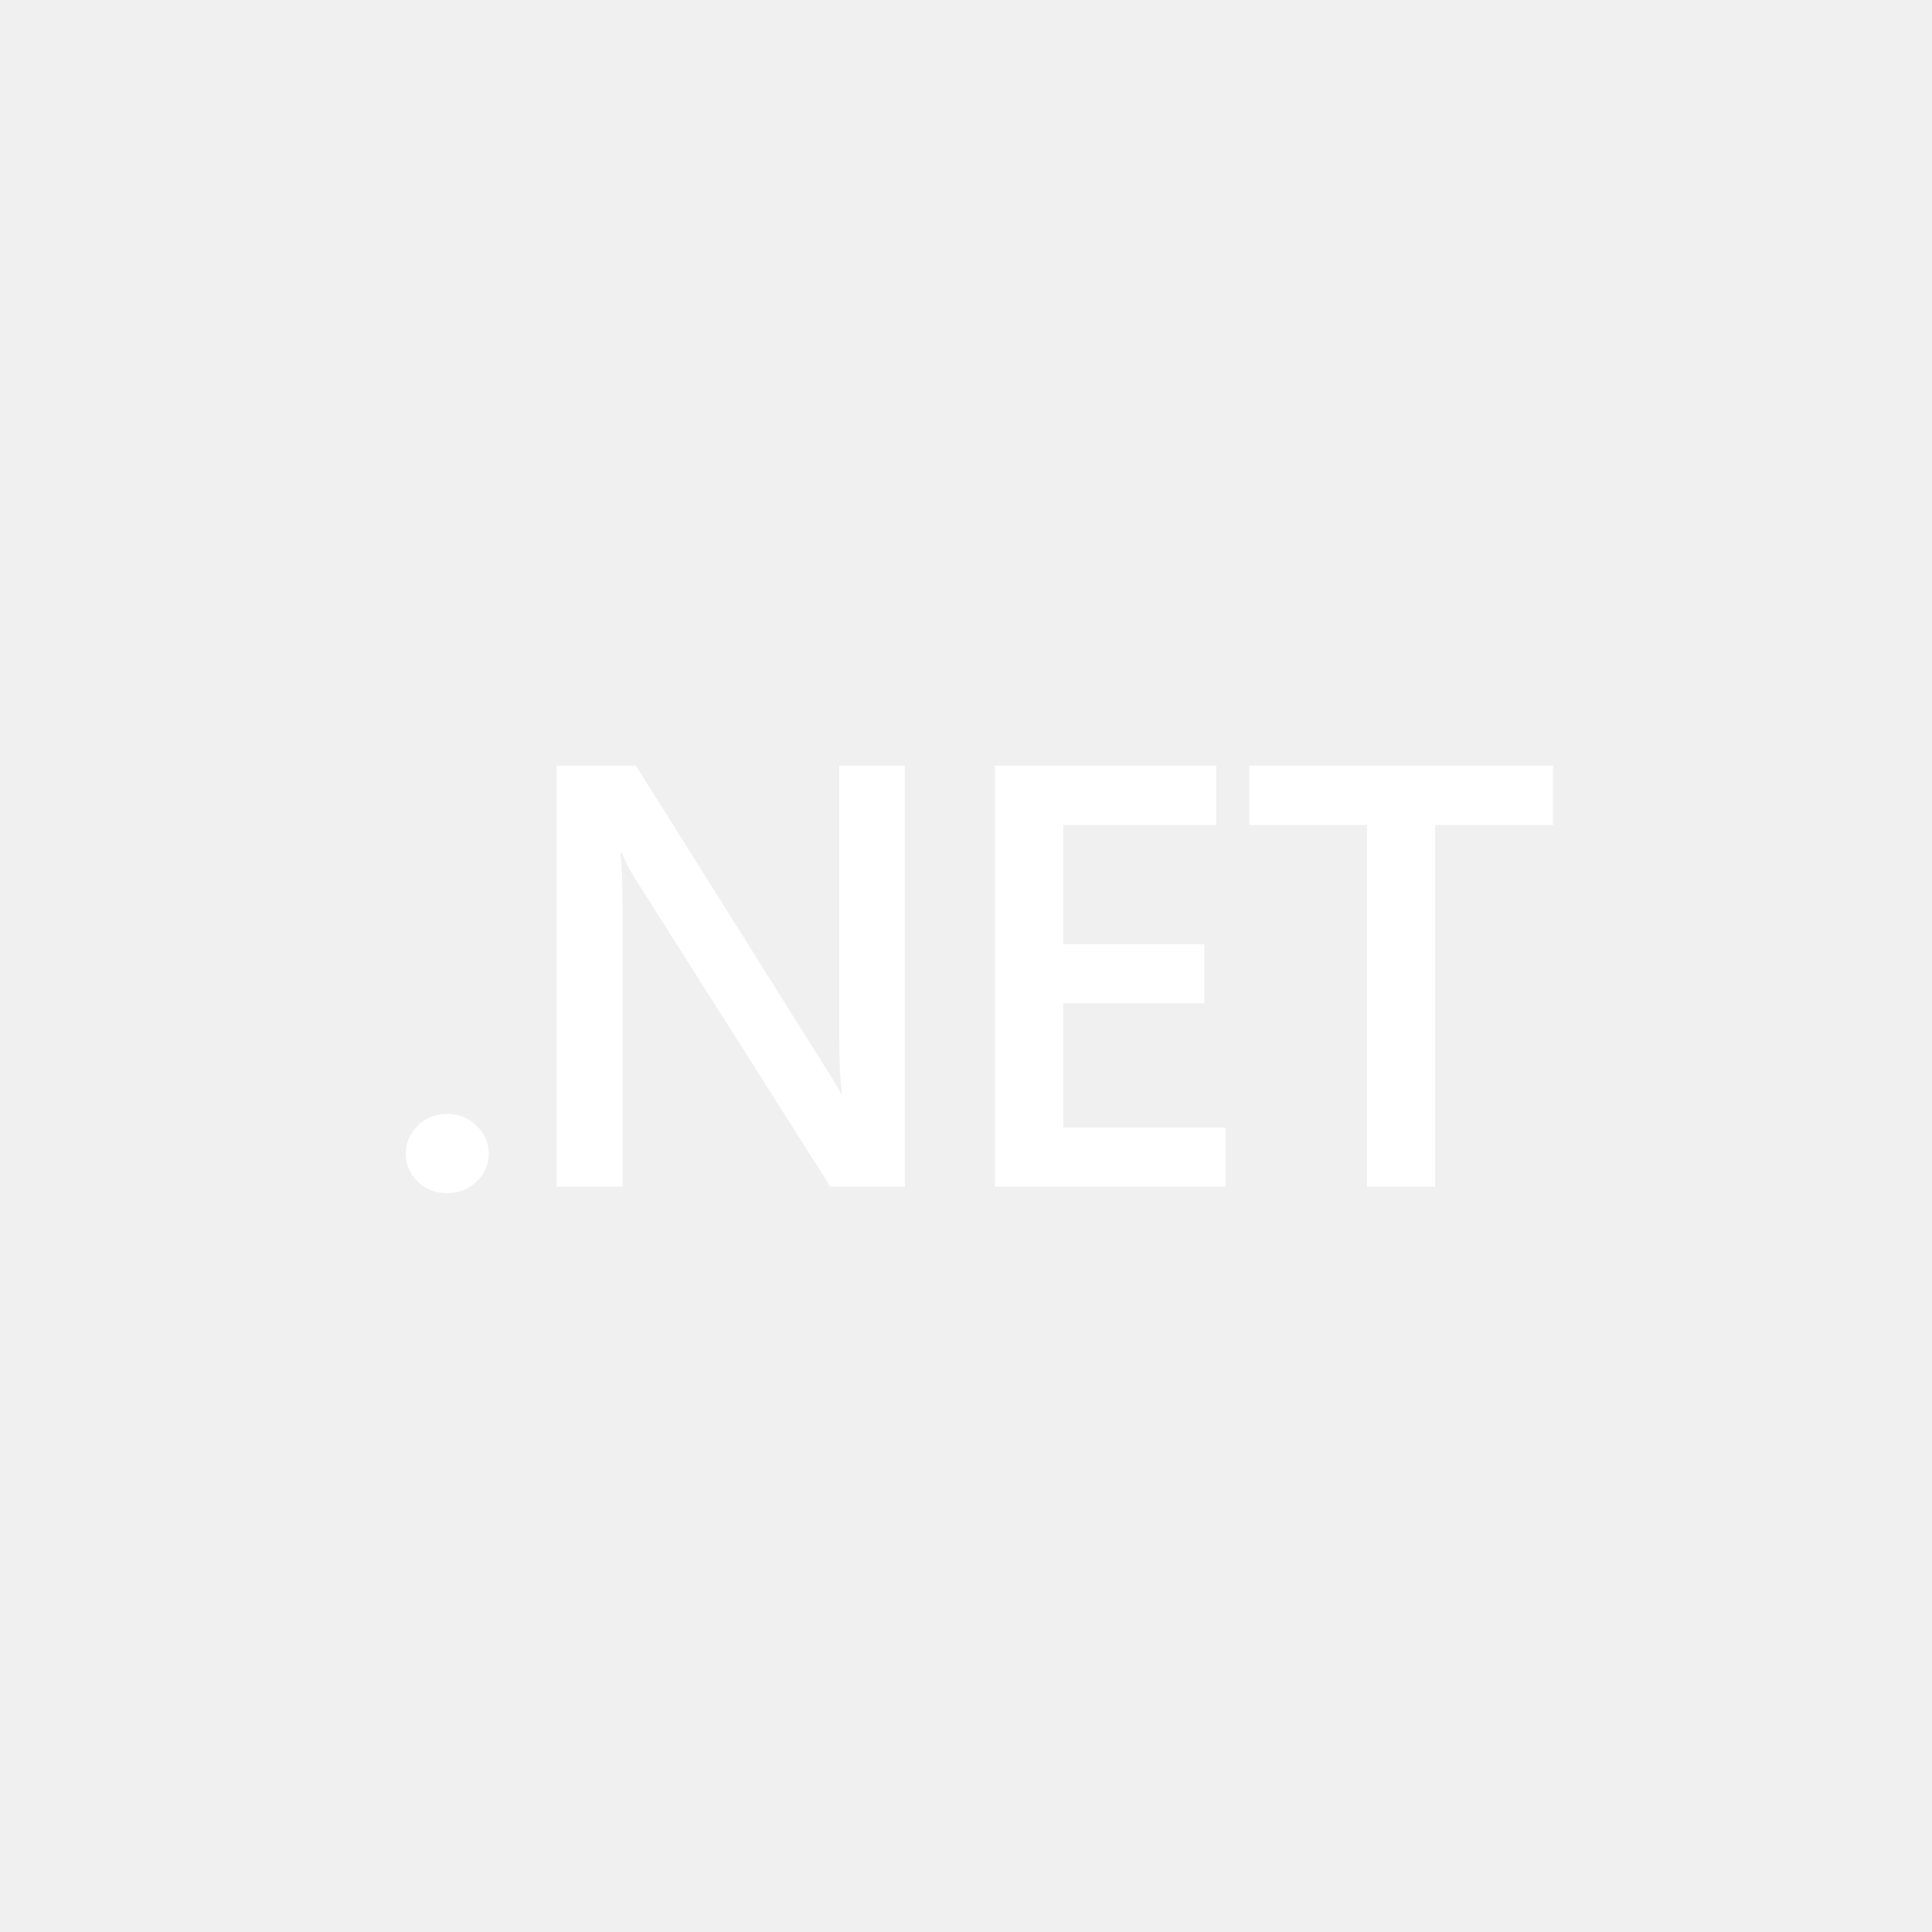
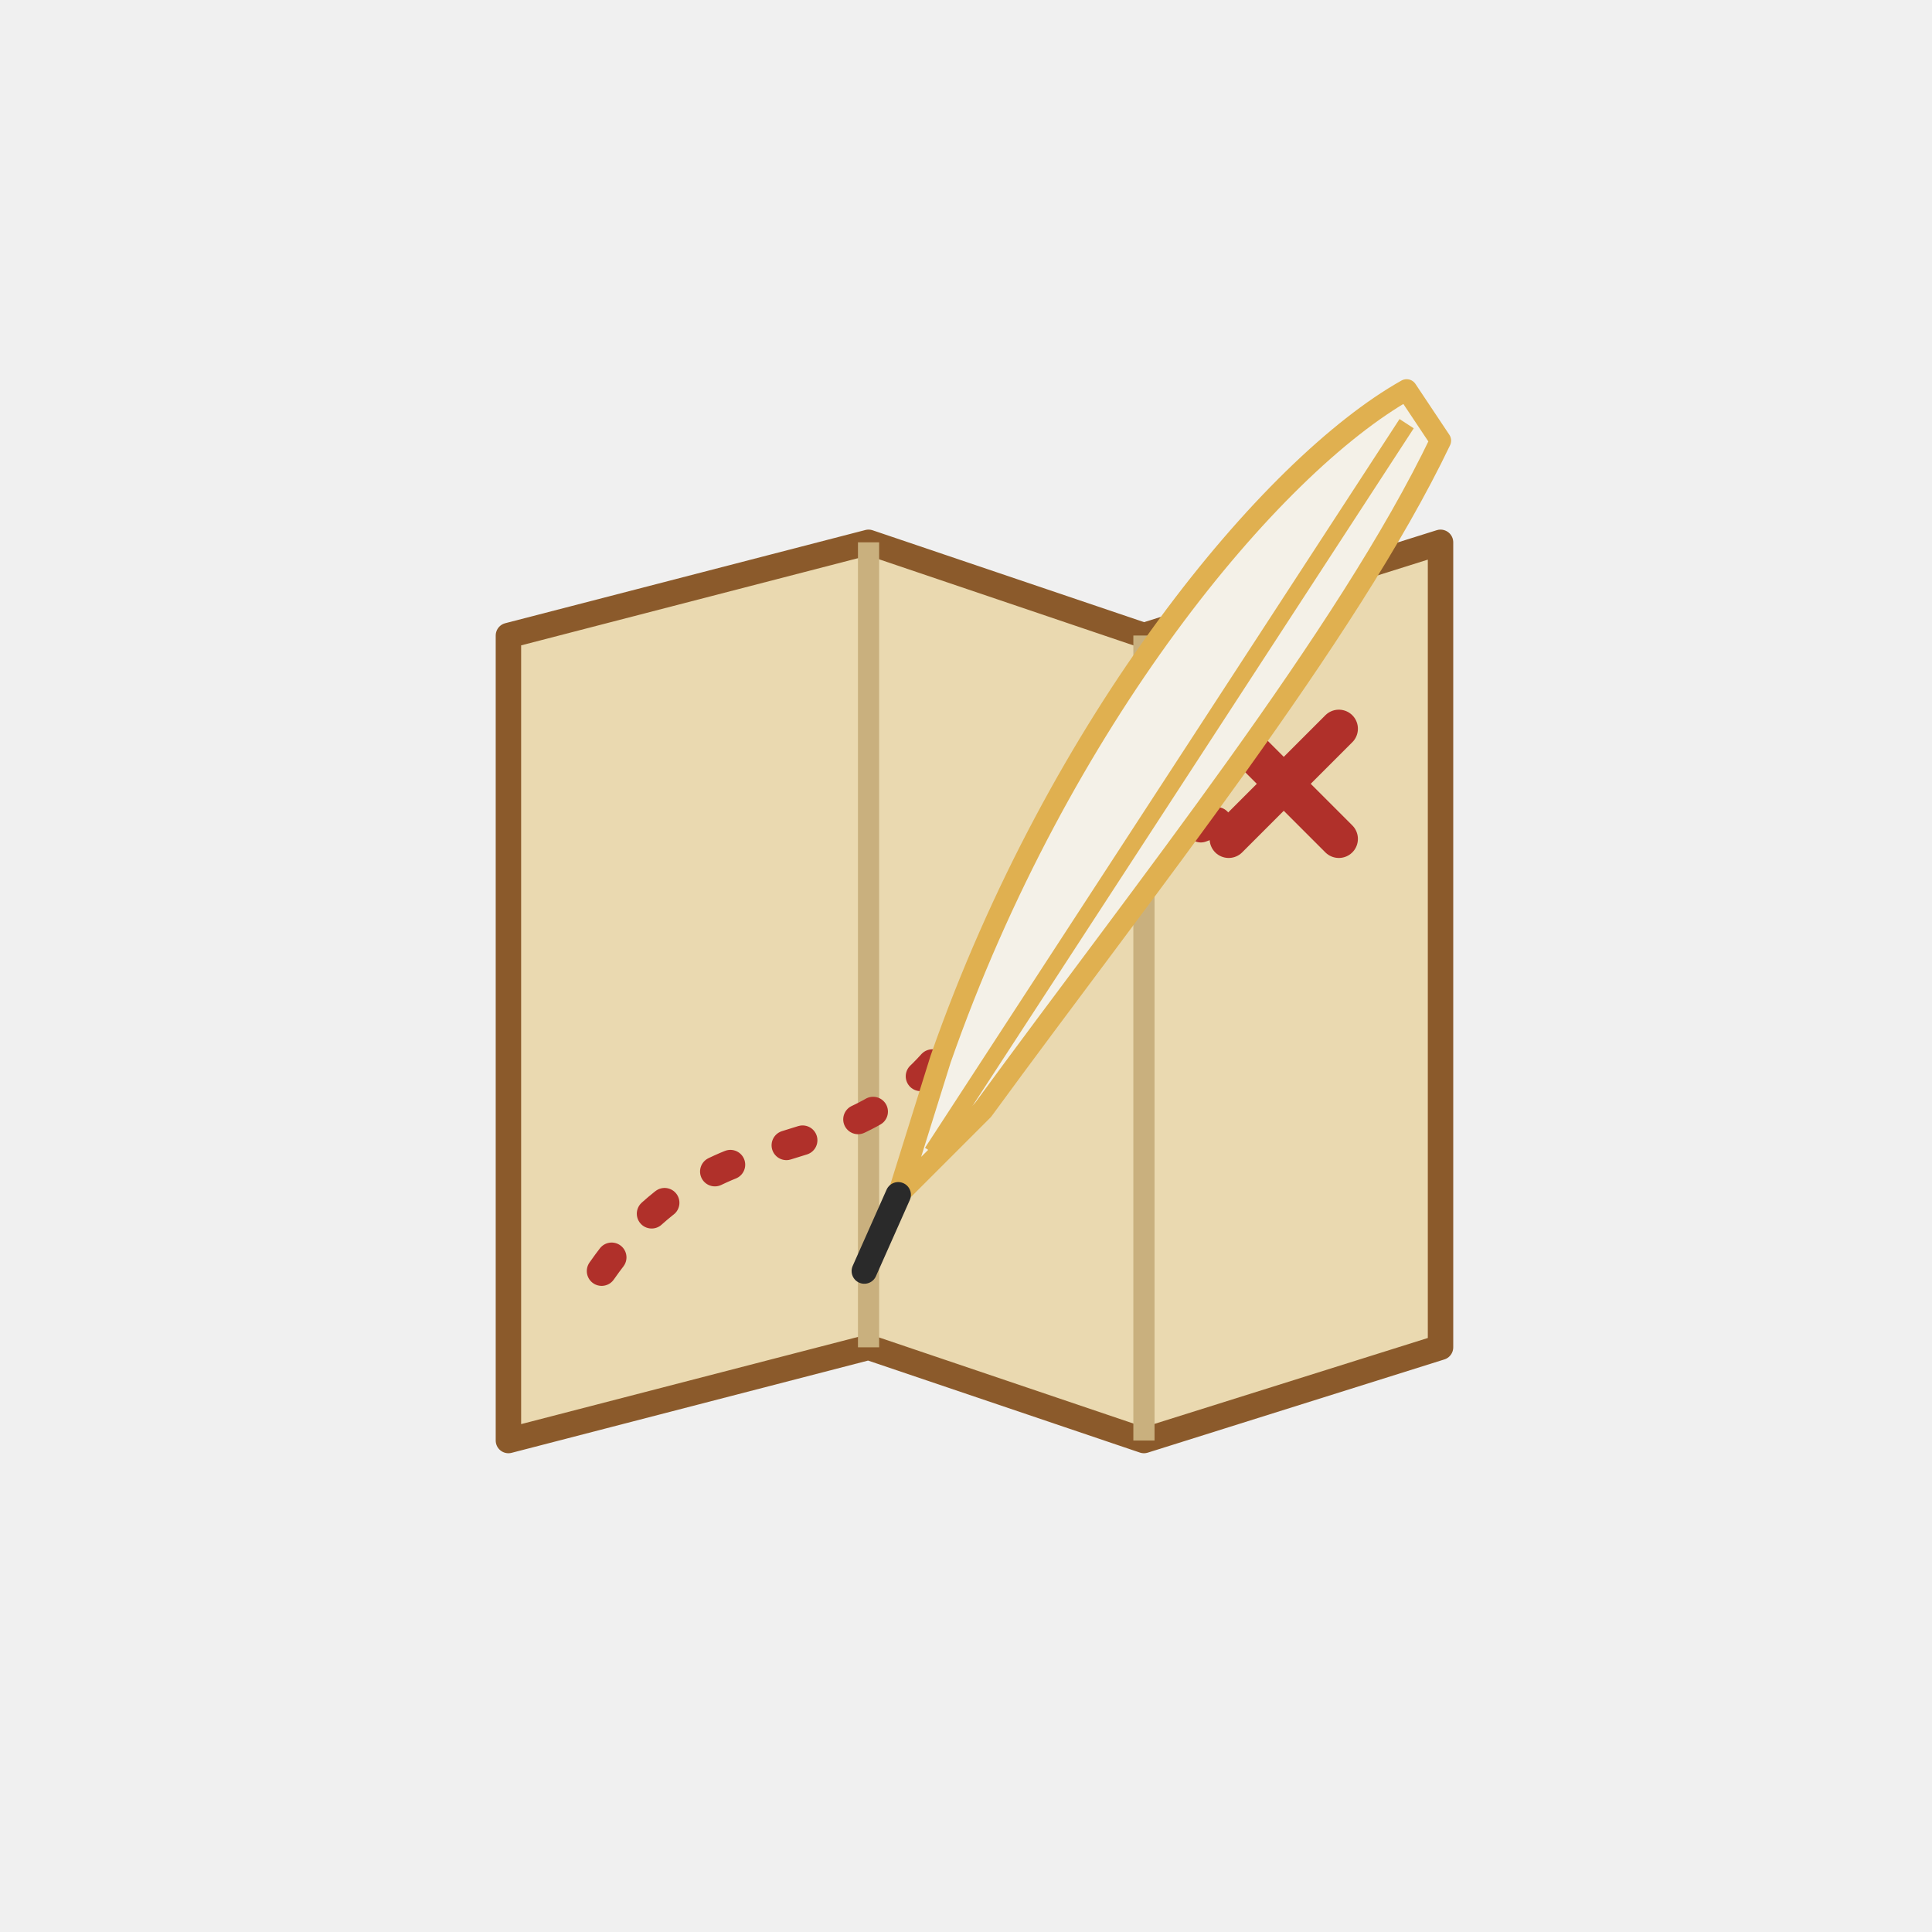
- <svg xmlns="http://www.w3.org/2000/svg" width="456" height="456" viewBox="0 0 456 456" version="1.1" xml:space="preserve" style="fill-rule:evenodd;clip-rule:evenodd;stroke-linejoin:round;stroke-miterlimit:2;">
-   <path d="m 105.5,281.609 c -2.703,0 -5.001,-0.9 -6.893,-2.702 -1.892,-1.848 -2.838,-4.042 -2.838,-6.582 0,-2.587 0.946,-4.804 2.838,-6.652 1.892,-1.848 4.19,-2.772 6.893,-2.772 2.748,0 5.068,0.924 6.96,2.772 1.937,1.848 2.906,4.064 2.906,6.652 0,2.54 -0.968,4.734 -2.906,6.582 -1.892,1.802 -4.212,2.702 -6.96,2.702 z" style="fill:#ffffff;fill-rule:nonzero;stroke-width:0.838" />
-   <path d="M 213.561,280.084 H 195.99 L 149.7,207.054 c -1.171,-1.848 -2.14,-3.765 -2.906,-5.751 h -0.406 c 0.361,2.125 0.541,6.675 0.541,13.65 v 65.132 h -15.543 v -99.36 h 18.719 l 44.737,71.298 c 1.892,2.957 3.109,4.989 3.649,6.098 h 0.27 c -0.45,-2.632 -0.676,-7.09 -0.676,-13.373 v -64.023 h 15.476 z" style="fill:#ffffff;fill-rule:nonzero;stroke-width:0.838" />
-   <path d="m 289.251,280.084 h -54.401 v -99.36 h 52.238 v 13.997 h -36.154 v 28.131 h 33.316 v 13.927 h -33.316 v 29.378 h 38.316 z" style="fill:#ffffff;fill-rule:nonzero;stroke-width:0.838" />
-   <path d="M 366.565,194.721 H 338.722 v 85.363 h -16.084 v -85.363 h -27.775 v -13.997 h 71.701 z" style="fill:#ffffff;fill-rule:nonzero;stroke-width:0.838" />
+ <svg xmlns="http://www.w3.org/2000/svg" width="456" height="456" viewBox="0 0 456 456">
+   <path d="M120 150 L205 128 L270 150 L340 128 L340 318 L270 340 L205 318 L120 340 Z" fill="#EAD9B0" stroke="#8B5A2B" stroke-width="6" stroke-linejoin="round" />
+   <path d="M205 128 L205 318 M270 150 L270 340" stroke="#C9B07E" stroke-width="5" />
+   <path d="M142 300 C170 260 200 280 225 245 S265 200 300 190" fill="none" stroke="#B0302A" stroke-width="7" stroke-dasharray="4 14" stroke-linecap="round" />
+   <path d="M290 172 L316 198 M316 172 L290 198" stroke="#B0302A" stroke-width="9" stroke-linecap="round" />
+   <path d="M332 92 C300 110 250 170 222 250 L212 282 L232 262 C270 210 318 150 340 104 Z" fill="#F4F1E8" stroke="#E0B050" stroke-width="5" stroke-linejoin="round" />
+   <path d="M332 100 L220 272" stroke="#E0B050" stroke-width="4" />
+   <path d="M212 282 L204 300" stroke="#2A2A2A" stroke-width="6" stroke-linecap="round" />
</svg>
